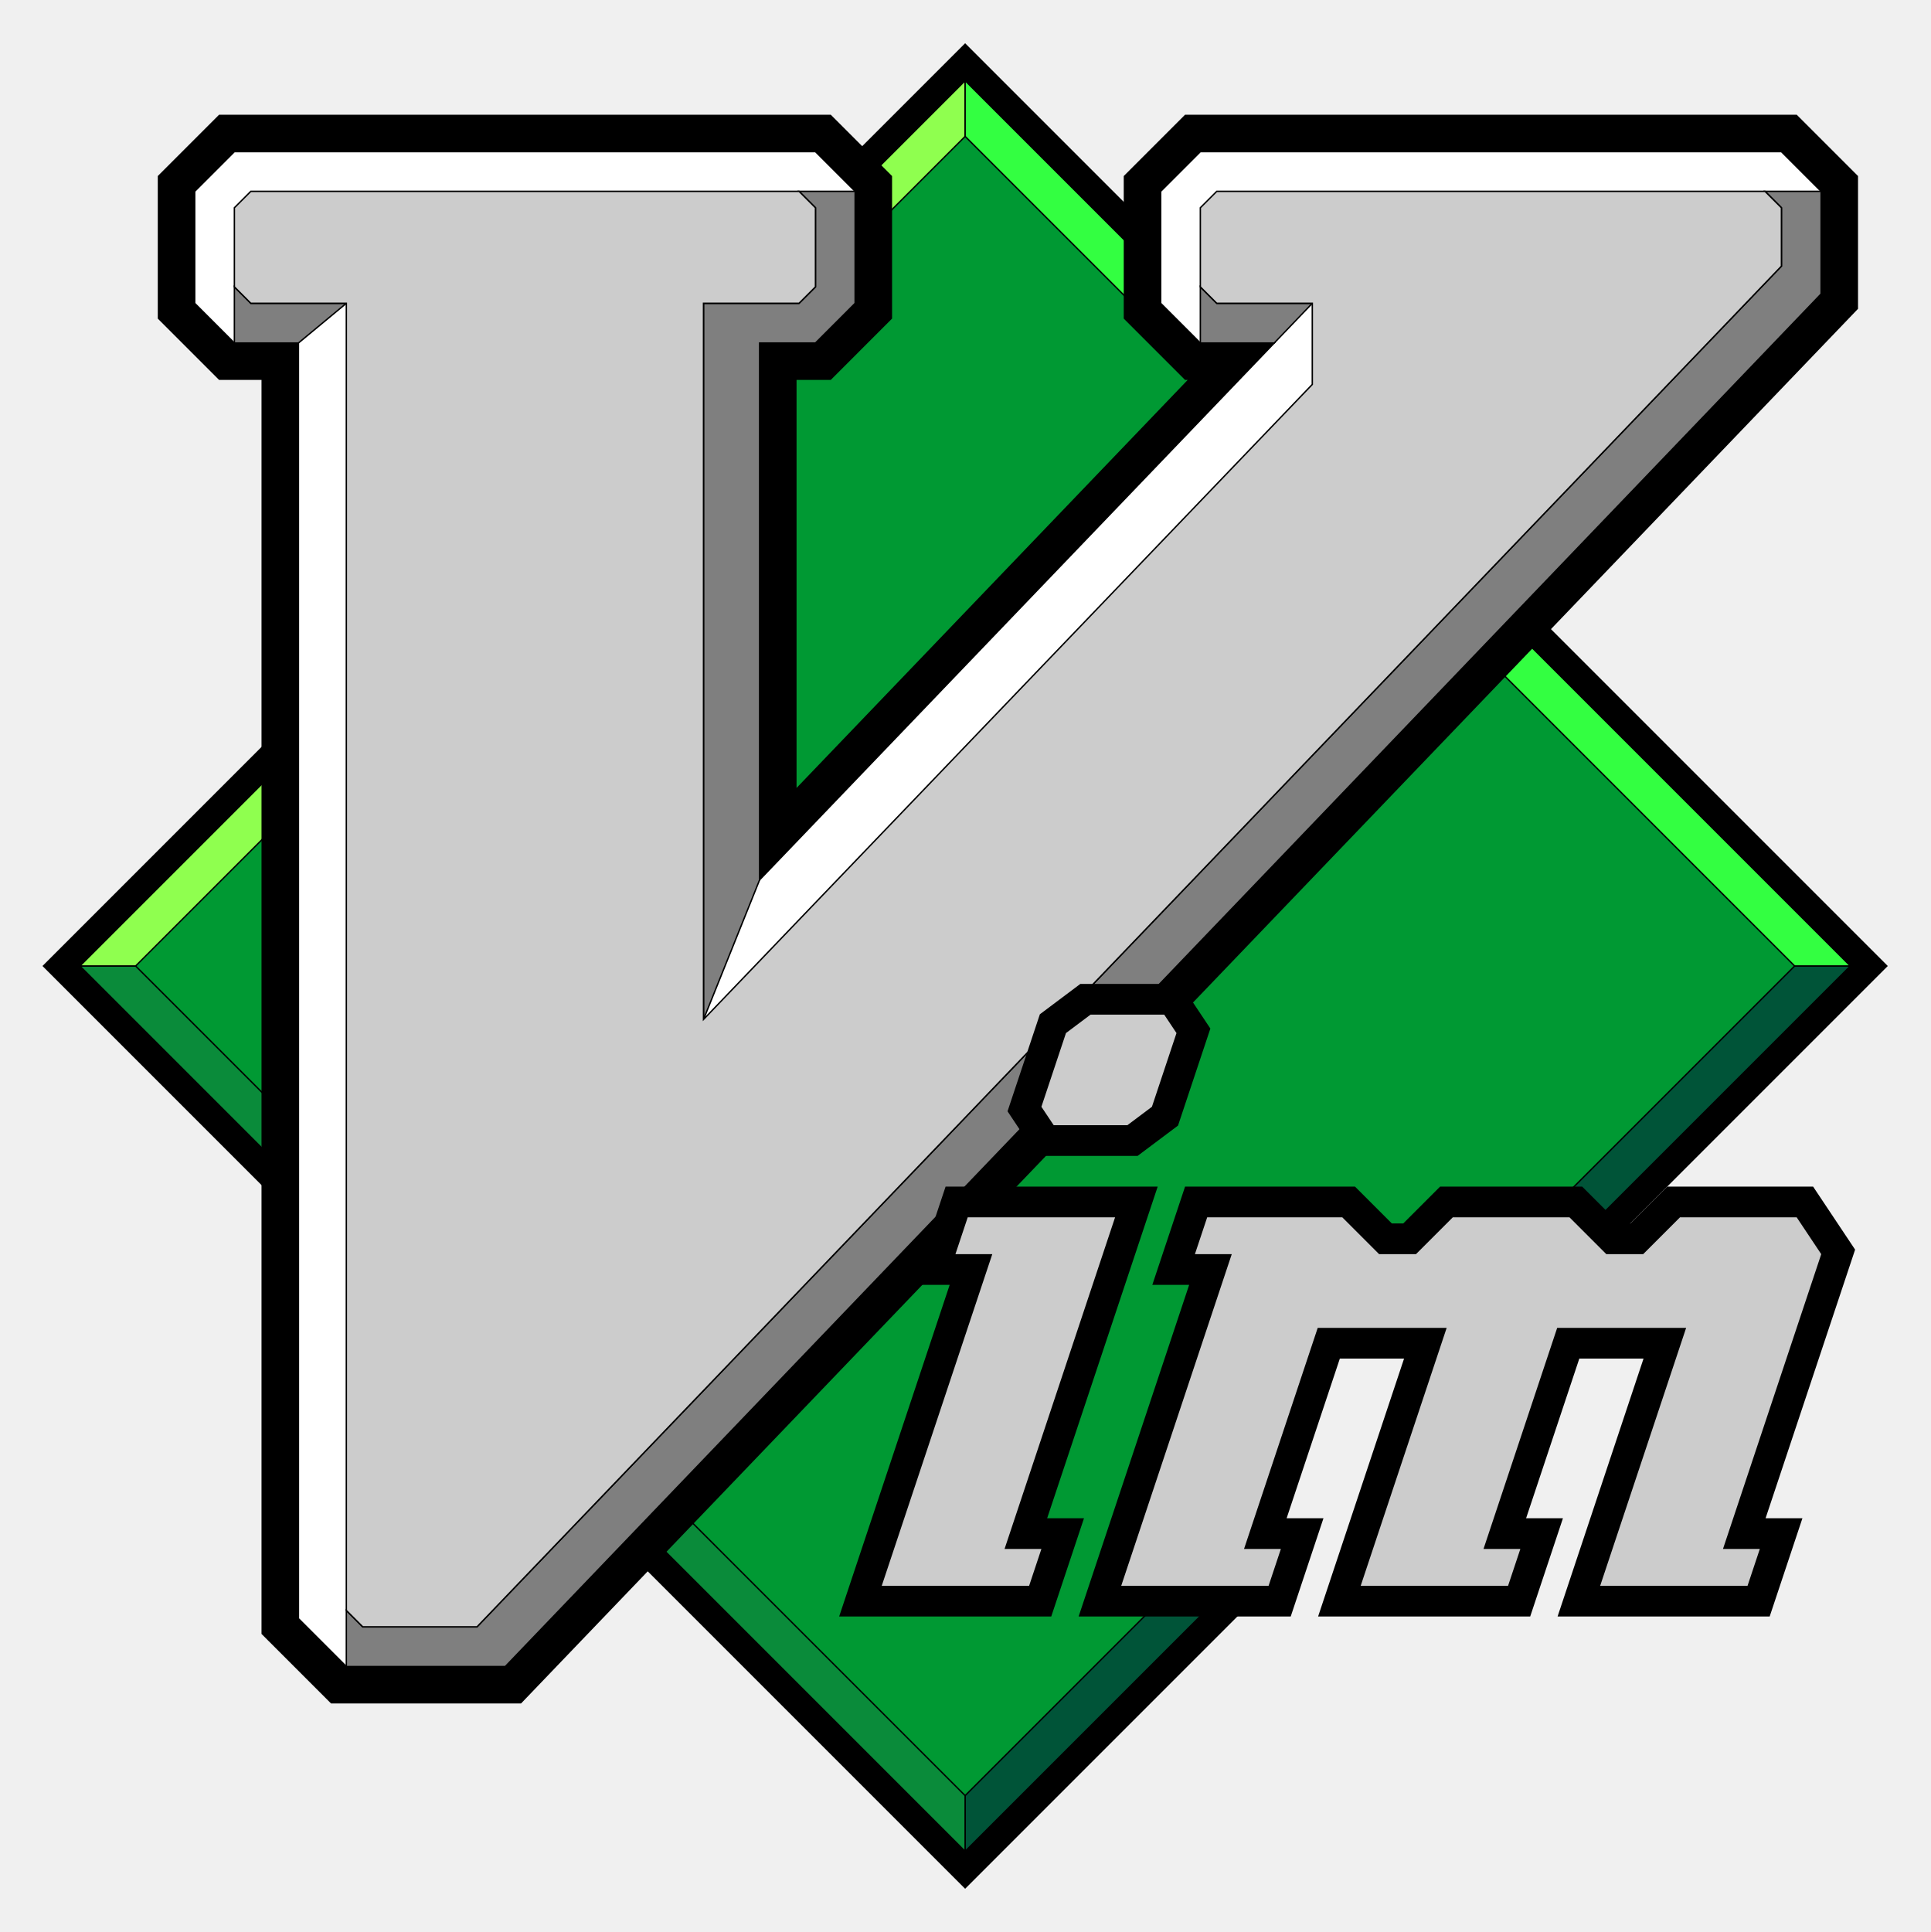
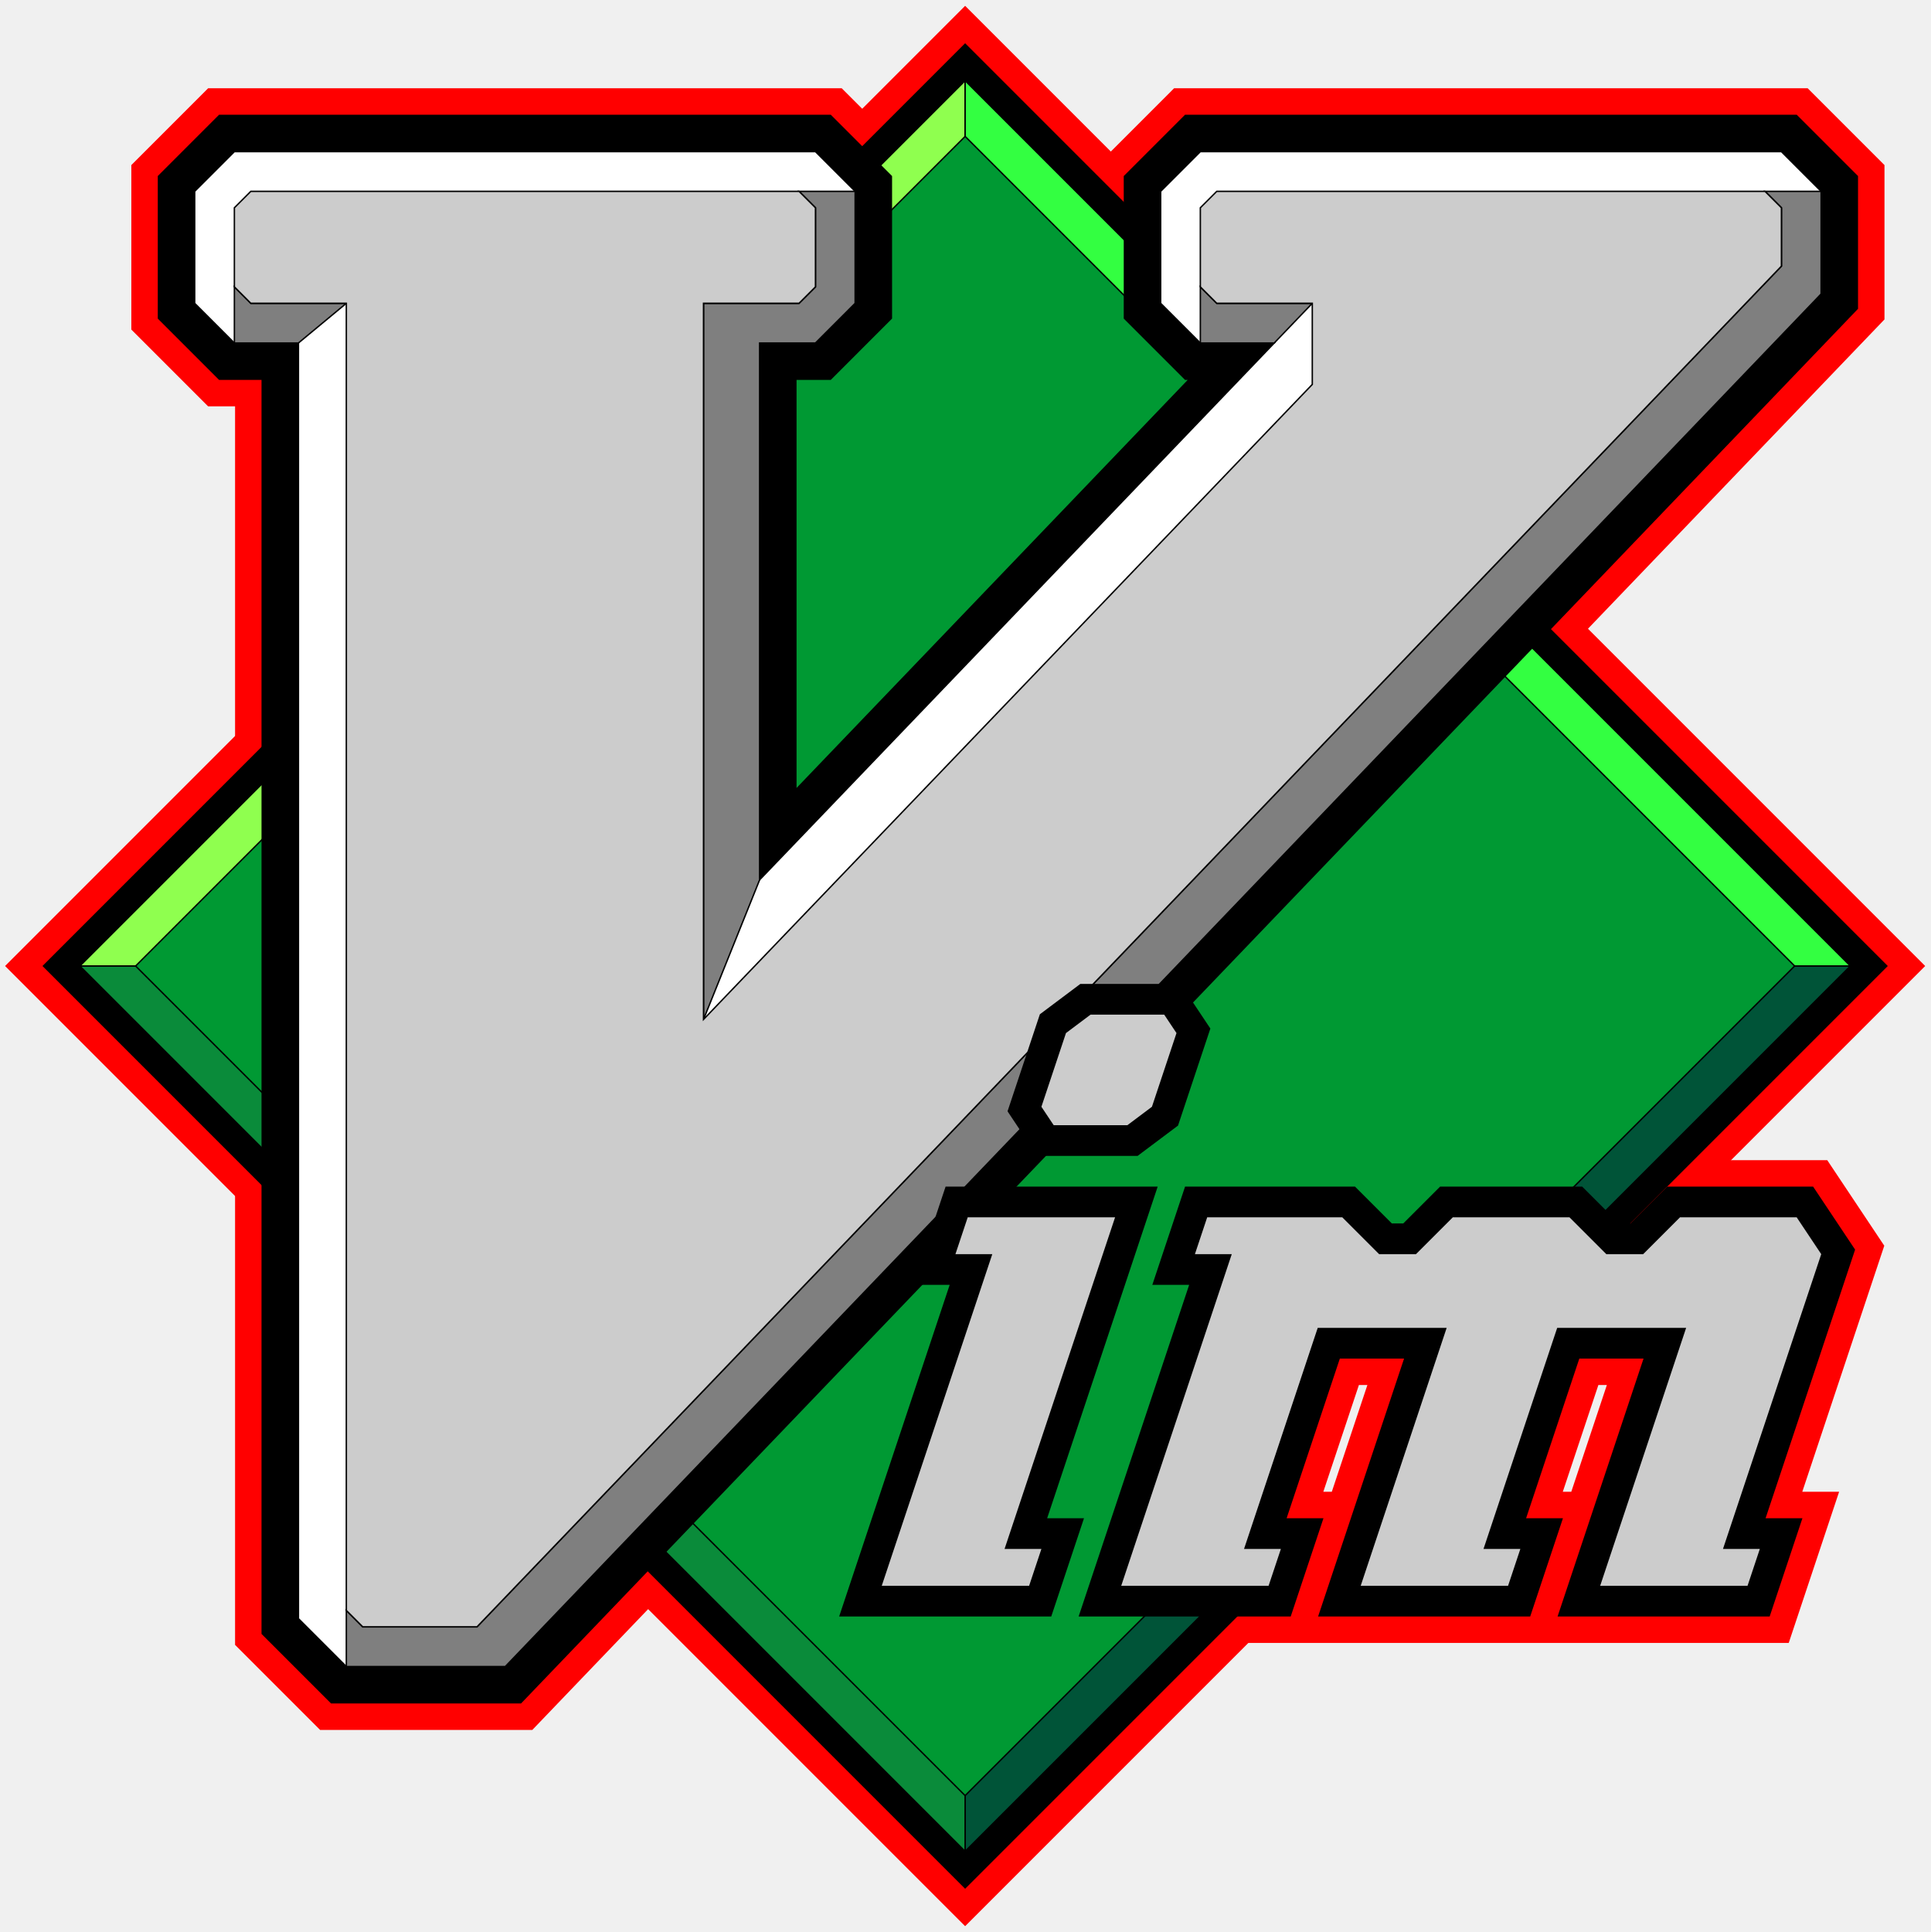
<svg xmlns="http://www.w3.org/2000/svg" viewBox="0 0 293.575 293.806" width="293.575" height="293.806">
+   <g mask="url(#letter_m_mask)">
+     <path id="diamond_background" d="M134.641,0 0,134.641 -134.641,0 0,-134.641Z" fill="none" stroke="#ff0000" stroke-width="16.087" transform="translate(146.7875 146.9031)" />
+   </g>
+   <path id="letter_v_background" d="M-6.036,0 0,-6.036 H 88.379 L94.414,0 V17.027 L88.379,23.063 H 79.887 V104.698 L158.155,23.063 H 146.914 L140.879,17.027 V0 L146.914,-6.036 H 235.293 L241.329,0 V15.607 L41.205,224.34 H 17.027 L9.742,217.055 V23.063 H 0 L-6.036,17.027Z" fill="none" stroke="#ff0000" stroke-width="19.274" transform="translate(35.647 29.09711)" />
+   <path id="letter_m_background" d="M0,0 H11 L14,3 H 17 L20,0 H 29.5 L32.5,3 H 35.5 L38.5,0 H 48 L50,3 42,27 H 45 L44,30 H 32 L39,9 H 28.5 L22.5,27 H 25.5 L24.5,30 H 12.5 L19.5,9 H 9 L3,27 H 6 L5,30 H -7 L2,3 H -1Z" stroke="#ff0000" stroke-width="9.306" transform="translate(183.604,185.1206)scale(1.8678)" />
  <defs>
    <mask id="letter_m_mask">
-       <rect x="-500" y="-500" width="1000" height="1000" fill="white" />
+       <rect width="100%" height="100%" fill="white" />
      <path id="letter_m_hull" transform="translate(183.604,185.1206)scale(1.8678)" d="M0,0 H11 L14,3 H 17 L20,0 H 29.5 L32.5,3 H 35.5 L38.5,0 H 48 L50,3 42,27 H 45 L5,30 H -7 L2,3 H -1Z" fill="black" />
    </mask>
  </defs>
  <g mask="url(#letter_m_mask)">
    <g id="diamond" transform="translate(146.7875 146.9031)">
      <path id="diamond_thick_outline" d="M134.641,0 0,134.641 -134.641,0 0,-134.641Z" fill="none" stroke="#000000" stroke-width="8.043" />
      <path id="diamond_face" d="M126.162,0 0,126.162 -126.162,0 0,-126.162Z" fill="#009933" />
      <path id="diamond_bevel_0" d="M126.162,0 0,126.162 V134.641 L134.641,0Z" fill="#005438" stroke="#000000" stroke-width="0.216" />
      <path id="diamond_bevel_1" d="M0,126.162 -126.162,0 H -134.641 L0,134.641Z" fill="#0a8b3a" stroke="#000000" stroke-width="0.216" />
      <path id="diamond_bevel_2" d="M-126.162,0 0,-126.162 V-134.641 L-134.641,0Z" fill="#8fff4f" stroke="#000000" stroke-width="0.216" />
      <path id="diamond_bevel_3" d="M0,-126.162 126.162,0 H 134.641 L0,-134.641Z" fill="#33ff41" stroke="#000000" stroke-width="0.216" />
    </g>
  </g>
  <g id="letter_v" transform="translate(35.647 29.09711)">
    <path id="v_outline" d="M-6.036,0 0,-6.036 H 88.379 L94.414,0 V17.027 L88.379,23.063 H 79.887 V104.698 L158.155,23.063 H 146.914 L140.879,17.027 V0 L146.914,-6.036 H 235.293 L241.329,0 V15.607 L41.205,224.34 H 17.027 L9.742,217.055 V23.063 H 0 L-6.036,17.027Z" fill="none" stroke="#000000" stroke-width="11.23" />
    <path id="v_lit_bevels" d="M-6.036,0 0,-6.036 H 88.379 L94.414,0 V17.027 L88.379,23.063 H 79.887 V104.698 L158.155,23.063 H 146.914 L140.879,17.027 V0 L146.914,-6.036 H 235.293 L241.329,0 V15.607 L41.205,224.34 H 17.027 L9.742,217.055 V23.063 H 0 L-6.036,17.027Z" fill="#ffffff" stroke="#000000" stroke-width="0.216" />
    <path id="v_dim_bevel_0" d="M94.414,0 V17.027 L88.379,23.063 H 79.887 V104.698 L71.352,125.934 V17.027 H 85.879 L88.379,14.527 V2.5 L85.879,0Z" fill="#7f7f7f" stroke="#000000" stroke-width="0.216" />
    <path id="v_dim_bevel_1" d="M158.155,23.063 H 146.914 V14.527 L149.414,17.027 H 163.941Z" fill="#7f7f7f" stroke="#000000" stroke-width="0.216" />
    <path id="v_dim_bevel_2" d="M241.329,0 V15.607 L41.205,224.34 H 17.027 V215.805 L19.527,218.305 H 36.898 L235.293,11.375 V2.5 L232.793,0Z" fill="#7f7f7f" stroke="#000000" stroke-width="0.216" />
    <path id="v_dim_bevel_3" d="M9.742,23.063 H 0 V14.527 L2.5,17.027 H 17.027Z" fill="#7f7f7f" stroke="#000000" stroke-width="0.216" />
    <path id="v_face" d="M0,2.5 2.5,0 H 85.879 L88.379,2.5 V14.527 L85.879,17.027 H 71.352 V125.934 L163.941,29.361 V17.027 H 149.414 L146.914,14.527 V2.5 L149.414,0 H 232.793 L235.293,2.5 V11.375 L36.898,218.305 H 19.527 L17.027,215.805 V17.027 H 2.5 L0,14.527Z" fill="#cccccc" stroke="#000000" stroke-width="0.216" />
  </g>
  <g id="letter_i" transform="translate(183.604,185.1206)scale(1.8678)">
    <path id="i_outline" d="M-16.5,27 H -13.5 L-14.5,30 H -26.5 L-17.5,3 H -20.5 L-19.5,0 H -7.5Z M-4.5,-9 -6.5,-7.5 H -12.5 L-13.5,-9 -11.5,-15 -9.5,-16.5 H -3.5 L-2.5,-15Z" stroke="#000000" stroke-width="5" />
    <path id="i_face" d="M-16.5,27 H -13.5 L-14.5,30 H -26.5 L-17.5,3 H -20.5 L-19.5,0 H -7.5Z M-4.5,-9 -6.5,-7.5 H -12.5 L-13.5,-9 -11.5,-15 -9.5,-16.5 H -3.5 L-2.5,-15Z" fill="#cccccc" />
  </g>
  <g id="letter_m" transform="translate(183.604,185.1206)scale(1.8678)">
    <path id="m_outline" d="M0,0 H11 L14,3 H 17 L20,0 H 29.5 L32.5,3 H 35.5 L38.5,0 H 48 L50,3 42,27 H 45 L44,30 H 32 L39,9 H 28.5 L22.5,27 H 25.5 L24.5,30 H 12.5 L19.5,9 H 9 L3,27 H 6 L5,30 H -7 L2,3 H -1Z" stroke="#000000" stroke-width="5" />
    <path id="m_face" d="M0,0 H11 L14,3 H 17 L20,0 H 29.5 L32.5,3 H 35.5 L38.5,0 H 48 L50,3 42,27 H 45 L44,30 H 32 L39,9 H 28.5 L22.5,27 H 25.5 L24.5,30 H 12.5 L19.5,9 H 9 L3,27 H 6 L5,30 H -7 L2,3 H -1Z" fill="#cccccc" />
  </g>
</svg>
